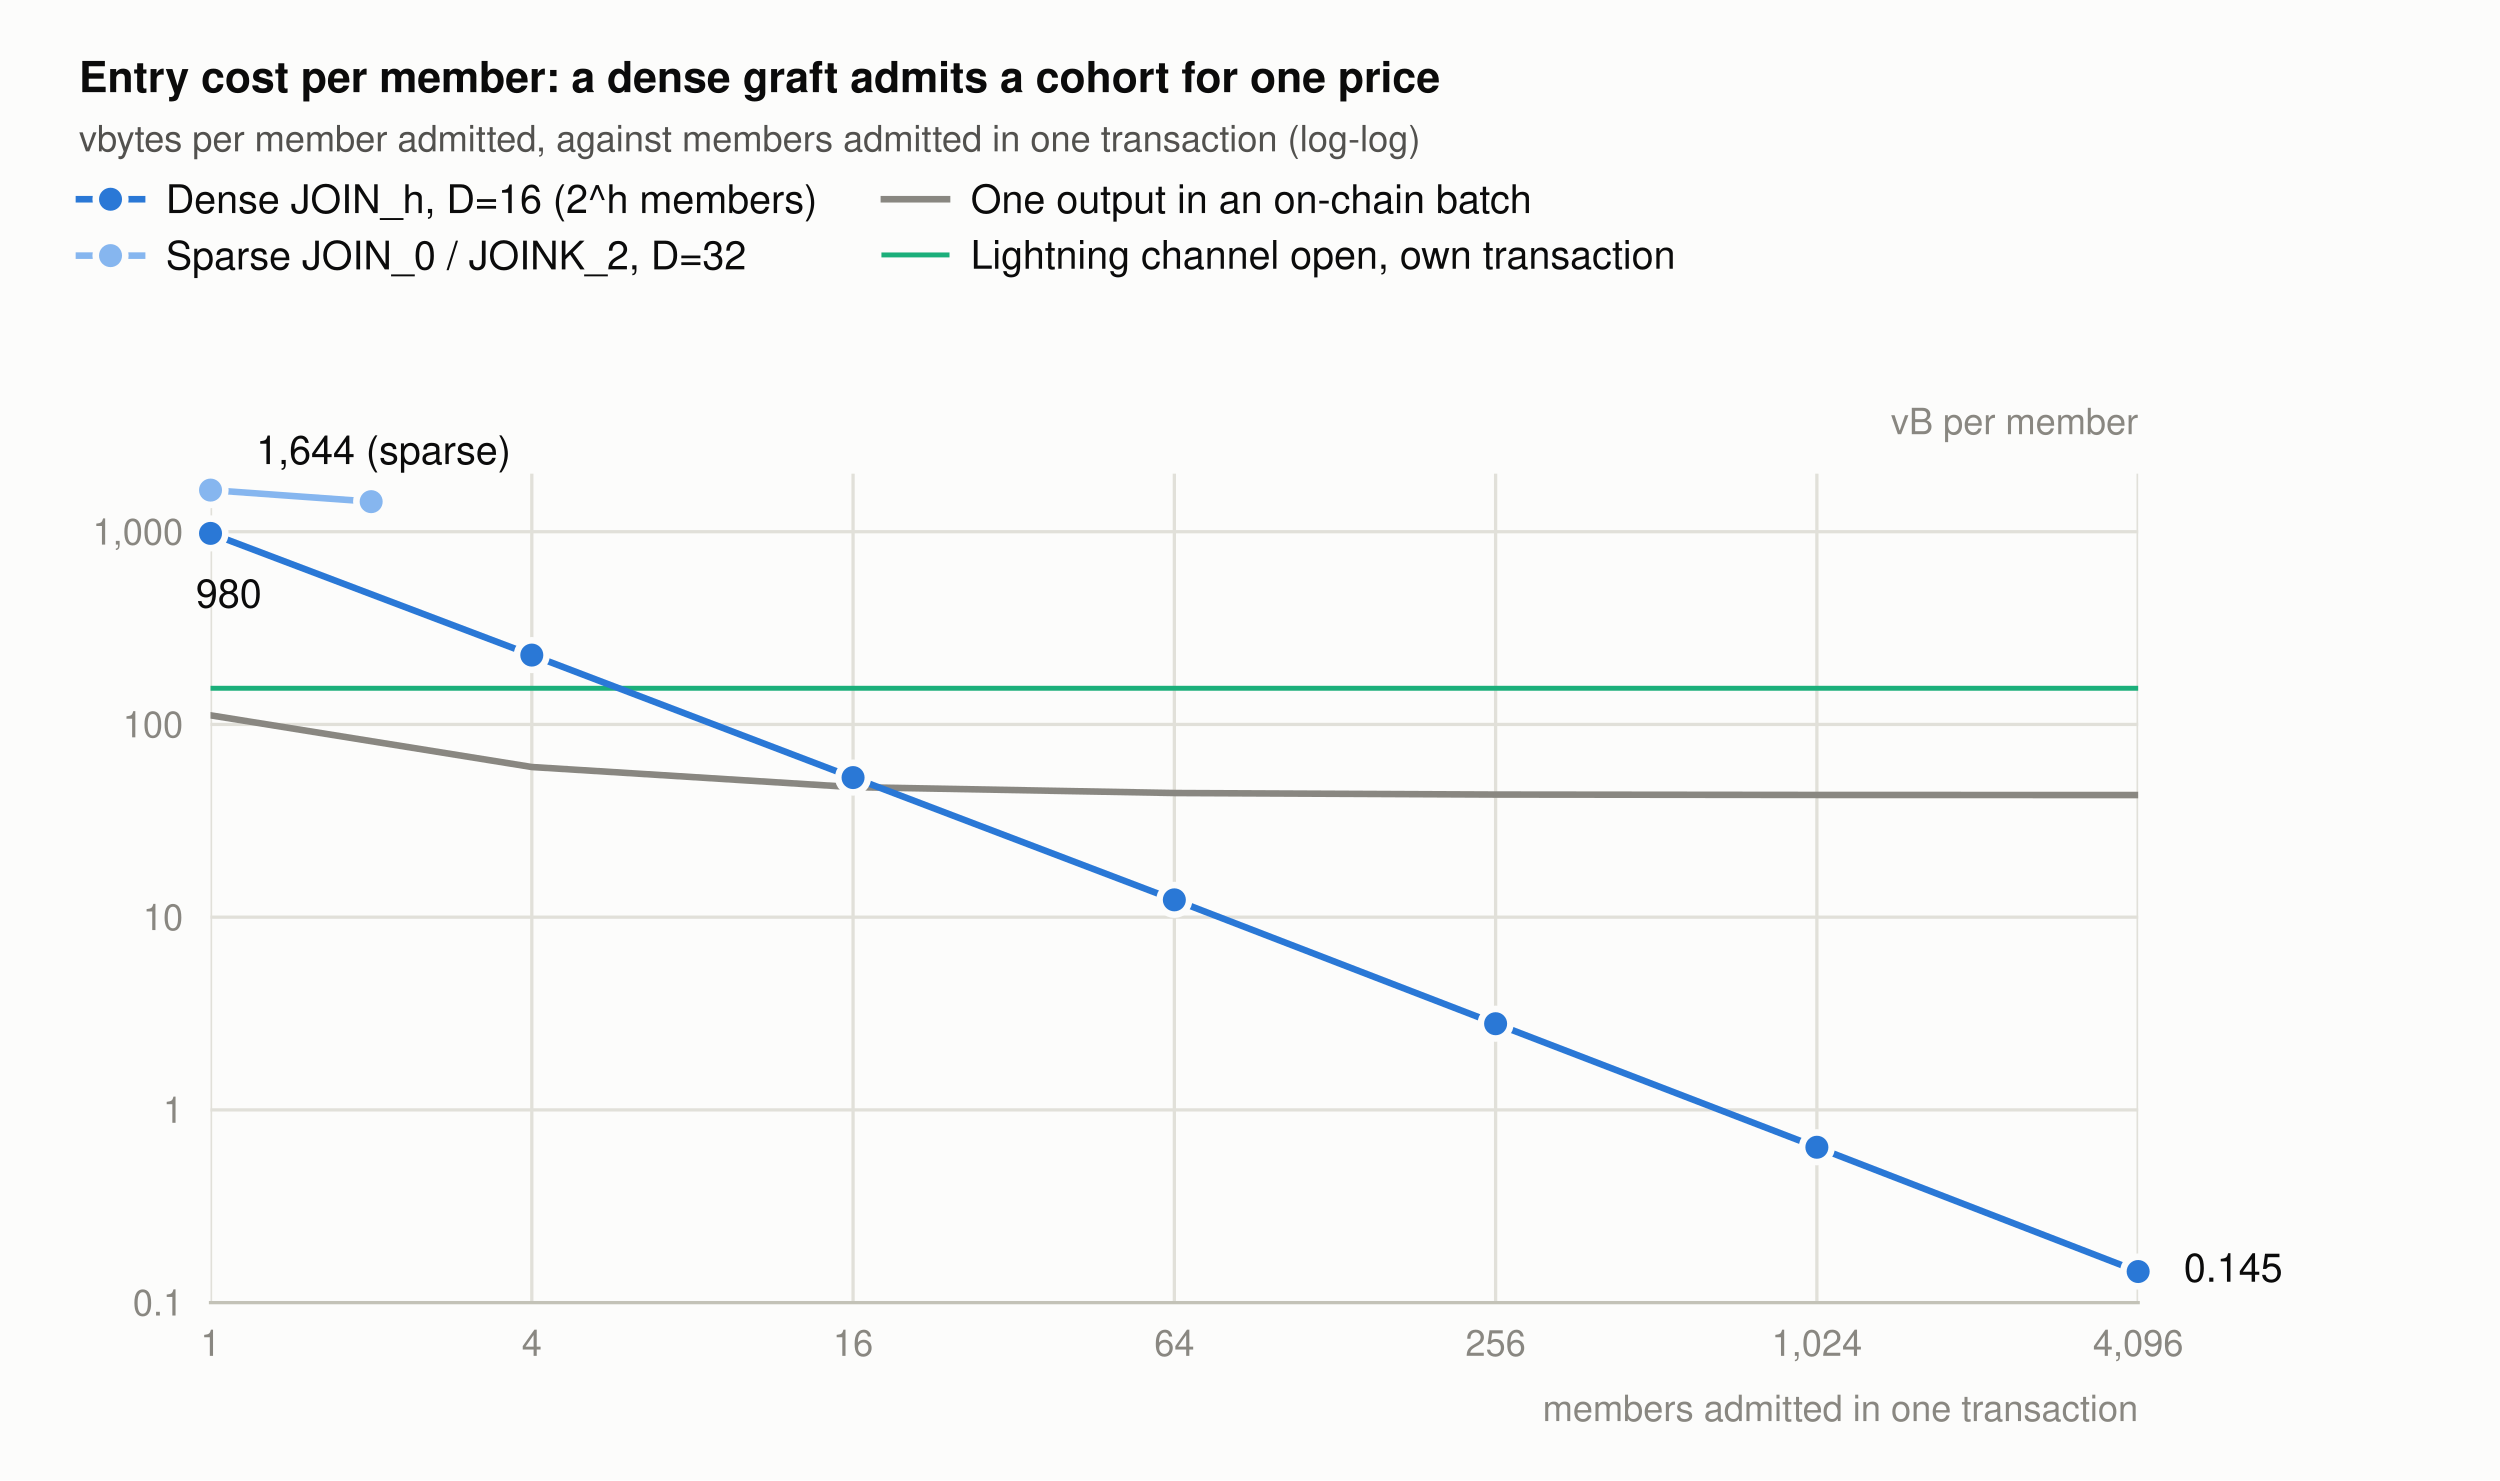
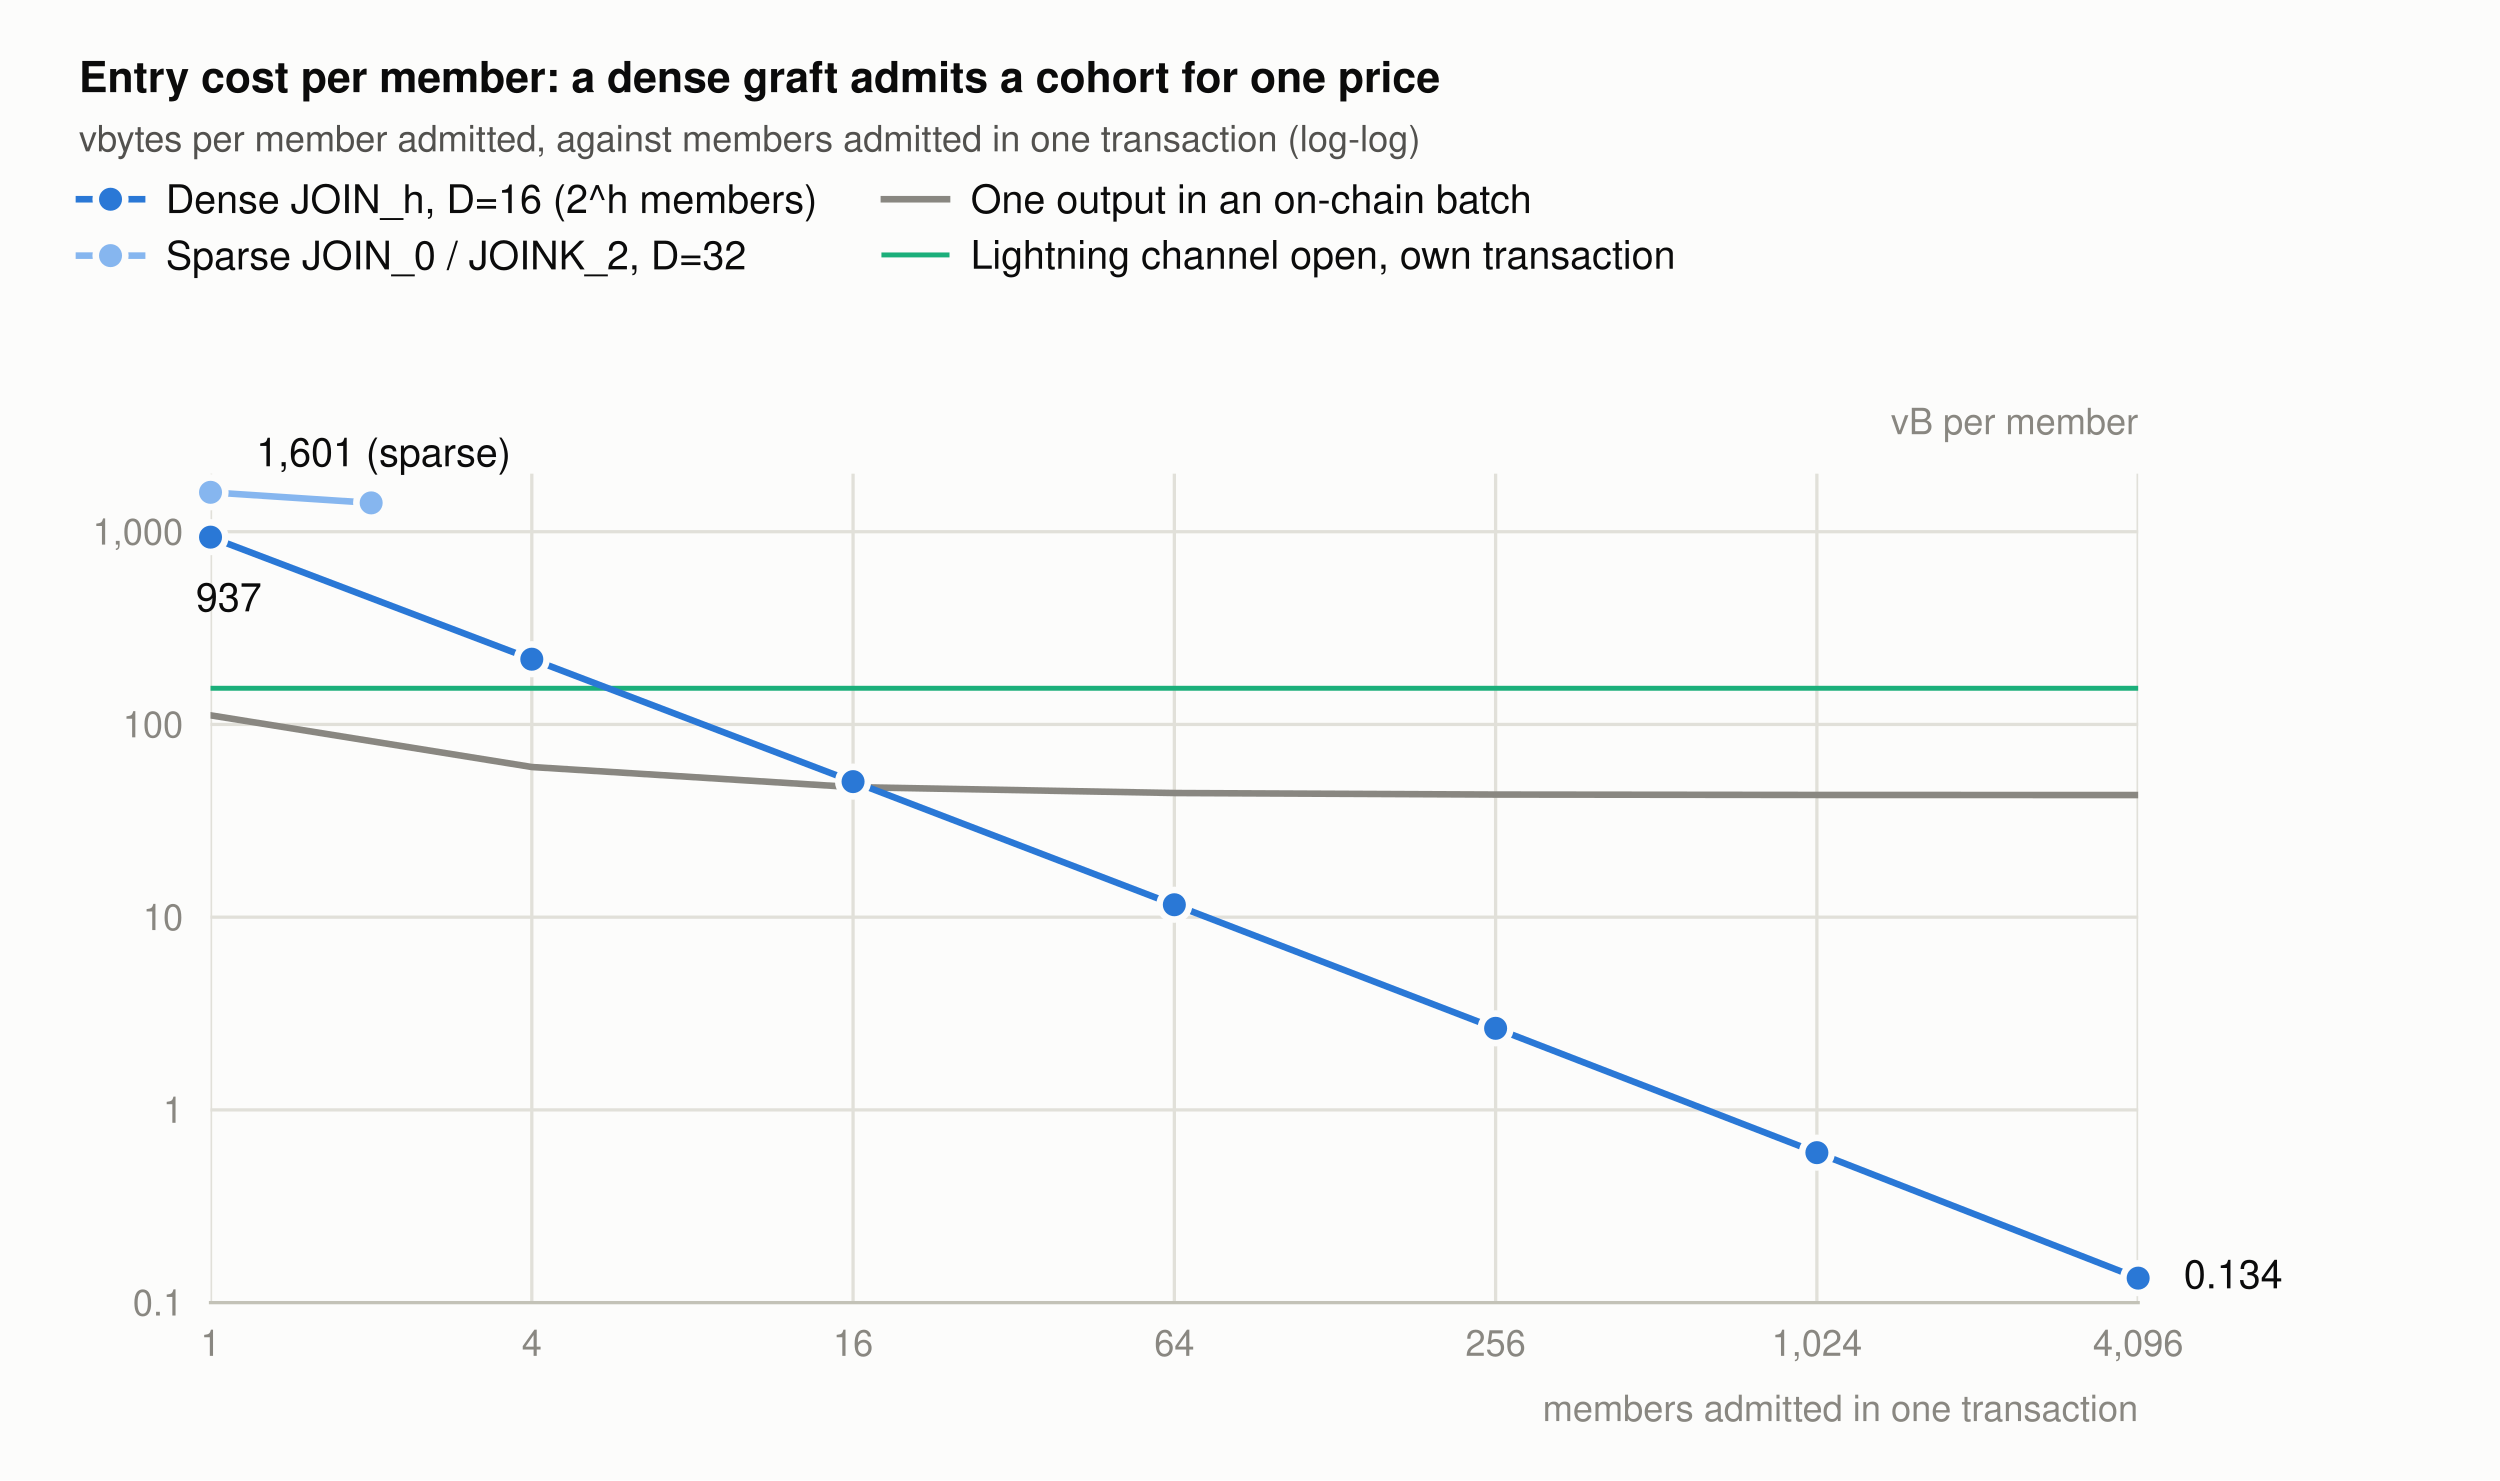
<svg xmlns="http://www.w3.org/2000/svg" xmlns:xlink="http://www.w3.org/1999/xlink" width="547.2pt" height="324pt" viewBox="0 0 547.2 324" version="1.1">
  <defs>
    <style type="text/css">*{stroke-linejoin: round; stroke-linecap: butt}</style>
  </defs>
  <g id="figure_1">
    <g id="patch_1">
      <path d="M 0 324  L 547.2 324  L 547.2 0  L 0 0  z " style="fill: #fcfcfb" />
    </g>
    <g id="axes_1">
      <g id="patch_2">
        <path d="M 46.08 285.12  L 468 285.12  L 468 103.68  L 46.08 103.68  z " style="fill: #fcfcfb" />
      </g>
      <g id="matplotlib.axis_1">
        <g id="xtick_1">
          <g id="line2d_1">
            <path d="M 46.08 285.12  L 46.08 103.68  " clip-path="url(#p923ea470d7)" style="fill: none; stroke: #e1e0d9; stroke-width: 0.72; stroke-linecap: square" />
          </g>
          <g id="line2d_2" />
          <g id="text_1">
            <text style="font-size: 7.92px; font-family: 'Helvetica Neue', 'Helvetica', 'Arial', 'DejaVu Sans', sans-serif; text-anchor: middle; fill: #898781" x="46.08" y="296.775" transform="rotate(-0 46.08 296.7754)">1</text>
          </g>
        </g>
        <g id="xtick_2">
          <g id="line2d_3">
            <path d="M 116.4 285.12  L 116.4 103.68  " clip-path="url(#p923ea470d7)" style="fill: none; stroke: #e1e0d9; stroke-width: 0.72; stroke-linecap: square" />
          </g>
          <g id="line2d_4" />
          <g id="text_2">
            <text style="font-size: 7.92px; font-family: 'Helvetica Neue', 'Helvetica', 'Arial', 'DejaVu Sans', sans-serif; text-anchor: middle; fill: #898781" x="116.4" y="296.775" transform="rotate(-0 116.4 296.7754)">4</text>
          </g>
        </g>
        <g id="xtick_3">
          <g id="line2d_5">
            <path d="M 186.72 285.12  L 186.72 103.68  " clip-path="url(#p923ea470d7)" style="fill: none; stroke: #e1e0d9; stroke-width: 0.72; stroke-linecap: square" />
          </g>
          <g id="line2d_6" />
          <g id="text_3">
            <text style="font-size: 7.92px; font-family: 'Helvetica Neue', 'Helvetica', 'Arial', 'DejaVu Sans', sans-serif; text-anchor: middle; fill: #898781" x="186.72" y="296.775" transform="rotate(-0 186.72 296.7754)">16</text>
          </g>
        </g>
        <g id="xtick_4">
          <g id="line2d_7">
            <path d="M 257.04 285.12  L 257.04 103.68  " clip-path="url(#p923ea470d7)" style="fill: none; stroke: #e1e0d9; stroke-width: 0.72; stroke-linecap: square" />
          </g>
          <g id="line2d_8" />
          <g id="text_4">
            <text style="font-size: 7.92px; font-family: 'Helvetica Neue', 'Helvetica', 'Arial', 'DejaVu Sans', sans-serif; text-anchor: middle; fill: #898781" x="257.04" y="296.775" transform="rotate(-0 257.04 296.7754)">64</text>
          </g>
        </g>
        <g id="xtick_5">
          <g id="line2d_9">
            <path d="M 327.36 285.12  L 327.36 103.68  " clip-path="url(#p923ea470d7)" style="fill: none; stroke: #e1e0d9; stroke-width: 0.72; stroke-linecap: square" />
          </g>
          <g id="line2d_10" />
          <g id="text_5">
            <text style="font-size: 7.92px; font-family: 'Helvetica Neue', 'Helvetica', 'Arial', 'DejaVu Sans', sans-serif; text-anchor: middle; fill: #898781" x="327.36" y="296.775" transform="rotate(-0 327.36 296.7754)">256</text>
          </g>
        </g>
        <g id="xtick_6">
          <g id="line2d_11">
            <path d="M 397.68 285.12  L 397.68 103.68  " clip-path="url(#p923ea470d7)" style="fill: none; stroke: #e1e0d9; stroke-width: 0.72; stroke-linecap: square" />
          </g>
          <g id="line2d_12" />
          <g id="text_6">
            <text style="font-size: 7.92px; font-family: 'Helvetica Neue', 'Helvetica', 'Arial', 'DejaVu Sans', sans-serif; text-anchor: middle; fill: #898781" x="397.68" y="296.775" transform="rotate(-0 397.68 296.7754)">1,024</text>
          </g>
        </g>
        <g id="xtick_7">
          <g id="line2d_13">
            <path d="M 468 285.12  L 468 103.68  " clip-path="url(#p923ea470d7)" style="fill: none; stroke: #e1e0d9; stroke-width: 0.72; stroke-linecap: square" />
          </g>
          <g id="line2d_14" />
          <g id="text_7">
            <text style="font-size: 7.92px; font-family: 'Helvetica Neue', 'Helvetica', 'Arial', 'DejaVu Sans', sans-serif; text-anchor: middle; fill: #898781" x="468" y="296.775" transform="rotate(-0 468 296.7754)">4,096</text>
          </g>
        </g>
      </g>
      <g id="matplotlib.axis_2">
        <g id="ytick_1">
          <g id="line2d_15">
            <path d="M 46.08 285.12  L 468 285.12  " clip-path="url(#p923ea470d7)" style="fill: none; stroke: #e1e0d9; stroke-width: 0.72; stroke-linecap: square" />
          </g>
          <g id="line2d_16" />
          <g id="text_8">
            <text style="font-size: 7.92px; font-family: 'Helvetica Neue', 'Helvetica', 'Arial', 'DejaVu Sans', sans-serif; text-anchor: end; fill: #898781" x="40.08" y="287.948" transform="rotate(-0 40.08 287.9477)">0.1</text>
          </g>
        </g>
        <g id="ytick_2">
          <g id="line2d_17">
            <path d="M 46.08 242.935  L 468 242.935  " clip-path="url(#p923ea470d7)" style="fill: none; stroke: #e1e0d9; stroke-width: 0.72; stroke-linecap: square" />
          </g>
          <g id="line2d_18" />
          <g id="text_9">
            <text style="font-size: 7.92px; font-family: 'Helvetica Neue', 'Helvetica', 'Arial', 'DejaVu Sans', sans-serif; text-anchor: end; fill: #898781" x="40.08" y="245.762" transform="rotate(-0 40.08 245.7624)">1</text>
          </g>
        </g>
        <g id="ytick_3">
          <g id="line2d_19">
            <path d="M 46.08 200.75  L 468 200.75  " clip-path="url(#p923ea470d7)" style="fill: none; stroke: #e1e0d9; stroke-width: 0.72; stroke-linecap: square" />
          </g>
          <g id="line2d_20" />
          <g id="text_10">
            <text style="font-size: 7.92px; font-family: 'Helvetica Neue', 'Helvetica', 'Arial', 'DejaVu Sans', sans-serif; text-anchor: end; fill: #898781" x="40.08" y="203.577" transform="rotate(-0 40.08 203.5772)">10</text>
          </g>
        </g>
        <g id="ytick_4">
          <g id="line2d_21">
            <path d="M 46.08 158.564  L 468 158.564  " clip-path="url(#p923ea470d7)" style="fill: none; stroke: #e1e0d9; stroke-width: 0.72; stroke-linecap: square" />
          </g>
          <g id="line2d_22" />
          <g id="text_11">
            <text style="font-size: 7.92px; font-family: 'Helvetica Neue', 'Helvetica', 'Arial', 'DejaVu Sans', sans-serif; text-anchor: end; fill: #898781" x="40.08" y="161.392" transform="rotate(-0 40.08 161.392)">100</text>
          </g>
        </g>
        <g id="ytick_5">
          <g id="line2d_23">
            <path d="M 46.08 116.379  L 468 116.379  " clip-path="url(#p923ea470d7)" style="fill: none; stroke: #e1e0d9; stroke-width: 0.72; stroke-linecap: square" />
          </g>
          <g id="line2d_24" />
          <g id="text_12">
            <text style="font-size: 7.92px; font-family: 'Helvetica Neue', 'Helvetica', 'Arial', 'DejaVu Sans', sans-serif; text-anchor: end; fill: #898781" x="40.08" y="119.207" transform="rotate(-0 40.08 119.2067)">1,000</text>
          </g>
        </g>
      </g>
      <g id="line2d_25">
        <path d="M 46.08 150.654  L 468 150.654  " clip-path="url(#p923ea470d7)" style="fill: none; stroke: #1baf7a; stroke-width: 1.08; stroke-linecap: square" />
      </g>
      <g id="patch_3">
        <path d="M 46.08 285.12  L 468 285.12  " style="fill: none; stroke: #c3c2b7; stroke-width: 0.72; stroke-linejoin: miter; stroke-linecap: square" />
      </g>
      <g id="line2d_26">
        <path d="M 46.08 156.57  L 116.4 167.885  L 186.72 172.288  L 257.04 173.576  L 327.36 173.913  L 397.68 173.998  L 468 174.019  " clip-path="url(#p923ea470d7)" style="fill: none; stroke: #898781; stroke-width: 1.44; stroke-linecap: square" />
      </g>
      <g id="line2d_27">
-         <path d="M 46.08 107.271  L 81.24 109.801  " clip-path="url(#p923ea470d7)" style="fill: none; stroke: #86b6ef; stroke-width: 1.44; stroke-linecap: round" />
+         <path d="M 46.08 107.757  L 81.24 110.071  " clip-path="url(#p923ea470d7)" style="fill: none; stroke: #86b6ef; stroke-width: 1.44; stroke-linecap: round" />
      </g>
      <g id="line2d_28">
-         <path d="M 46.08 116.749  L 116.4 143.385  L 186.72 170.196  L 257.04 196.957  L 327.36 224.071  L 397.68 251.111  L 468 278.313  " clip-path="url(#p923ea470d7)" style="fill: none; stroke: #2a78d6; stroke-width: 1.44; stroke-linecap: round" />
+         <path d="M 46.08 117.571  L 116.4 144.286  L 186.72 171.081  L 257.04 198.03  L 327.36 225.08  L 397.68 252.293  L 468 279.758  " clip-path="url(#p923ea470d7)" style="fill: none; stroke: #2a78d6; stroke-width: 1.44; stroke-linecap: round" />
      </g>
      <g id="text_13">
-         <text style="font-size: 8.64px; font-family: 'Helvetica Neue', 'Helvetica', 'Arial', 'DejaVu Sans', sans-serif; text-anchor: start; fill: #0b0b0b" x="56.08" y="101.578" transform="rotate(-0 56.08 101.5776)">1,644 (sparse)</text>
+         <text style="font-size: 8.64px; font-family: 'Helvetica Neue', 'Helvetica', 'Arial', 'DejaVu Sans', sans-serif; text-anchor: start; fill: #0b0b0b" x="56.08" y="102.063" transform="rotate(-0 56.08 102.0632)">1,601 (sparse)</text>
      </g>
      <g id="text_14">
-         <text style="font-size: 8.64px; font-family: 'Helvetica Neue', 'Helvetica', 'Arial', 'DejaVu Sans', sans-serif; text-anchor: middle; fill: #0b0b0b" x="50.08" y="132.983" transform="rotate(-0 50.08 132.9827)">980</text>
+         <text style="font-size: 8.64px; font-family: 'Helvetica Neue', 'Helvetica', 'Arial', 'DejaVu Sans', sans-serif; text-anchor: middle; fill: #0b0b0b" x="50.08" y="133.805" transform="rotate(-0 50.08 133.8048)">937</text>
      </g>
      <g id="text_15">
-         <text style="font-size: 8.64px; font-family: 'Helvetica Neue', 'Helvetica', 'Arial', 'DejaVu Sans', sans-serif; text-anchor: start; fill: #0b0b0b" x="478" y="280.546" transform="rotate(-0 478 280.5462)">0.145</text>
+         <text style="font-size: 8.64px; font-family: 'Helvetica Neue', 'Helvetica', 'Arial', 'DejaVu Sans', sans-serif; text-anchor: start; fill: #0b0b0b" x="478" y="281.992" transform="rotate(-0 478 281.9916)">0.134</text>
      </g>
      <g id="line2d_29">
        <defs>
          <path id="md35612a4d9" d="M 0 3.24  C 0.859 3.24 1.683 2.899 2.291 2.291  C 2.899 1.683 3.24 0.859 3.24 0  C 3.24 -0.859 2.899 -1.683 2.291 -2.291  C 1.683 -2.899 0.859 -3.24 0 -3.24  C -0.859 -3.24 -1.683 -2.899 -2.291 -2.291  C -2.899 -1.683 -3.24 -0.859 -3.24 0  C -3.24 0.859 -2.899 1.683 -2.291 2.291  C -1.683 2.899 -0.859 3.24 0 3.24  z " style="stroke: #fcfcfb; stroke-width: 1.44" />
        </defs>
        <g>
-           <use xlink:href="#md35612a4d9" x="46.08" y="107.271" style="fill: #86b6ef; stroke: #fcfcfb; stroke-width: 1.44" />
-           <use xlink:href="#md35612a4d9" x="81.24" y="109.801" style="fill: #86b6ef; stroke: #fcfcfb; stroke-width: 1.44" />
+           <use xlink:href="#md35612a4d9" x="46.08" y="107.757" style="fill: #86b6ef; stroke: #fcfcfb; stroke-width: 1.44" />
+           <use xlink:href="#md35612a4d9" x="81.24" y="110.071" style="fill: #86b6ef; stroke: #fcfcfb; stroke-width: 1.44" />
        </g>
      </g>
      <g id="line2d_30">
        <defs>
          <path id="m91e511d111" d="M 0 3.24  C 0.859 3.24 1.683 2.899 2.291 2.291  C 2.899 1.683 3.24 0.859 3.24 0  C 3.24 -0.859 2.899 -1.683 2.291 -2.291  C 1.683 -2.899 0.859 -3.24 0 -3.24  C -0.859 -3.24 -1.683 -2.899 -2.291 -2.291  C -2.899 -1.683 -3.24 -0.859 -3.24 0  C -3.24 0.859 -2.899 1.683 -2.291 2.291  C -1.683 2.899 -0.859 3.24 0 3.24  z " style="stroke: #fcfcfb; stroke-width: 1.44" />
        </defs>
        <g>
-           <use xlink:href="#m91e511d111" x="46.08" y="116.749" style="fill: #2a78d6; stroke: #fcfcfb; stroke-width: 1.44" />
-           <use xlink:href="#m91e511d111" x="116.4" y="143.385" style="fill: #2a78d6; stroke: #fcfcfb; stroke-width: 1.44" />
-           <use xlink:href="#m91e511d111" x="186.72" y="170.196" style="fill: #2a78d6; stroke: #fcfcfb; stroke-width: 1.44" />
-           <use xlink:href="#m91e511d111" x="257.04" y="196.957" style="fill: #2a78d6; stroke: #fcfcfb; stroke-width: 1.44" />
-           <use xlink:href="#m91e511d111" x="327.36" y="224.071" style="fill: #2a78d6; stroke: #fcfcfb; stroke-width: 1.44" />
-           <use xlink:href="#m91e511d111" x="397.68" y="251.111" style="fill: #2a78d6; stroke: #fcfcfb; stroke-width: 1.44" />
-           <use xlink:href="#m91e511d111" x="468" y="278.313" style="fill: #2a78d6; stroke: #fcfcfb; stroke-width: 1.44" />
+           <use xlink:href="#m91e511d111" x="46.08" y="117.571" style="fill: #2a78d6; stroke: #fcfcfb; stroke-width: 1.44" />
+           <use xlink:href="#m91e511d111" x="116.4" y="144.286" style="fill: #2a78d6; stroke: #fcfcfb; stroke-width: 1.44" />
+           <use xlink:href="#m91e511d111" x="186.72" y="171.081" style="fill: #2a78d6; stroke: #fcfcfb; stroke-width: 1.44" />
+           <use xlink:href="#m91e511d111" x="257.04" y="198.03" style="fill: #2a78d6; stroke: #fcfcfb; stroke-width: 1.44" />
+           <use xlink:href="#m91e511d111" x="327.36" y="225.08" style="fill: #2a78d6; stroke: #fcfcfb; stroke-width: 1.44" />
+           <use xlink:href="#m91e511d111" x="397.68" y="252.293" style="fill: #2a78d6; stroke: #fcfcfb; stroke-width: 1.44" />
+           <use xlink:href="#m91e511d111" x="468" y="279.758" style="fill: #2a78d6; stroke: #fcfcfb; stroke-width: 1.44" />
        </g>
      </g>
    </g>
    <g id="text_16">
      <text style="font-weight: 600; font-size: 9.36px; font-family: 'Helvetica Neue', 'Helvetica', 'Arial', 'DejaVu Sans', sans-serif; text-anchor: start; fill: #0b0b0b" x="17.28" y="20.16" transform="rotate(-0 17.28 20.16)">Entry cost per member: a dense graft admits a cohort for one price</text>
    </g>
    <g id="text_17">
      <text style="font-size: 7.92px; font-family: 'Helvetica Neue', 'Helvetica', 'Arial', 'DejaVu Sans', sans-serif; text-anchor: start; fill: #52514e" x="17.28" y="33.12" transform="rotate(-0 17.28 33.12)">vbytes per member admitted, against members admitted in one transaction (log-log)</text>
    </g>
    <g id="text_18">
      <text style="font-size: 7.92px; font-family: 'Helvetica Neue', 'Helvetica', 'Arial', 'DejaVu Sans', sans-serif; text-anchor: end; fill: #898781" x="468" y="311.04" transform="rotate(-0 468 311.04)">members admitted in one transaction</text>
    </g>
    <g id="text_19">
      <text style="font-size: 7.92px; font-family: 'Helvetica Neue', 'Helvetica', 'Arial', 'DejaVu Sans', sans-serif; text-anchor: end; fill: #898781" x="468" y="95.04" transform="rotate(-0 468 95.04)">vB per member</text>
    </g>
    <g id="legend_1">
      <g id="line2d_31">
        <path d="M 17.28 43.611  L 24.192 43.611  L 31.104 43.611  " style="fill: none; stroke: #2a78d6; stroke-width: 1.44; stroke-linecap: square" />
        <g>
          <use xlink:href="#m91e511d111" x="24.192" y="43.611" style="fill: #2a78d6; stroke: #fcfcfb; stroke-width: 1.44" />
        </g>
      </g>
      <g id="text_20">
        <text style="font-size: 8.64px; font-family: 'Helvetica Neue', 'Helvetica', 'Arial', 'DejaVu Sans', sans-serif; text-anchor: start; fill: #0b0b0b" x="36.288" y="46.635" transform="rotate(-0 36.288 46.6353)">Dense JOIN_h, D=16 (2^h members)</text>
      </g>
      <g id="line2d_32">
        <path d="M 17.28 55.949  L 24.192 55.949  L 31.104 55.949  " style="fill: none; stroke: #86b6ef; stroke-width: 1.44; stroke-linecap: square" />
        <g>
          <use xlink:href="#md35612a4d9" x="24.192" y="55.949" style="fill: #86b6ef; stroke: #fcfcfb; stroke-width: 1.44" />
        </g>
      </g>
      <g id="text_21">
        <text style="font-size: 8.64px; font-family: 'Helvetica Neue', 'Helvetica', 'Arial', 'DejaVu Sans', sans-serif; text-anchor: start; fill: #0b0b0b" x="36.288" y="58.973" transform="rotate(-0 36.288 58.97295)">Sparse JOIN_0 / JOINK_2, D=32</text>
      </g>
      <g id="line2d_33">
        <path d="M 193.466 43.611  L 200.378 43.611  L 207.29 43.611  " style="fill: none; stroke: #898781; stroke-width: 1.44; stroke-linecap: square" />
      </g>
      <g id="text_22">
        <text style="font-size: 8.64px; font-family: 'Helvetica Neue', 'Helvetica', 'Arial', 'DejaVu Sans', sans-serif; text-anchor: start; fill: #0b0b0b" x="212.474" y="46.635" transform="rotate(-0 212.4738 46.6353)">One output in an on-chain batch</text>
      </g>
      <g id="line2d_34">
        <path d="M 193.466 55.803  L 200.378 55.803  L 207.29 55.803  " style="fill: none; stroke: #1baf7a; stroke-width: 1.08; stroke-linecap: square" />
      </g>
      <g id="text_23">
        <text style="font-size: 8.64px; font-family: 'Helvetica Neue', 'Helvetica', 'Arial', 'DejaVu Sans', sans-serif; text-anchor: start; fill: #0b0b0b" x="212.474" y="58.827" transform="rotate(-0 212.4738 58.82715)">Lightning channel open, own transaction</text>
      </g>
    </g>
  </g>
  <defs>
    <clipPath id="p923ea470d7">
      <rect x="46.08" y="103.68" width="421.92" height="181.44" />
    </clipPath>
  </defs>
</svg>
